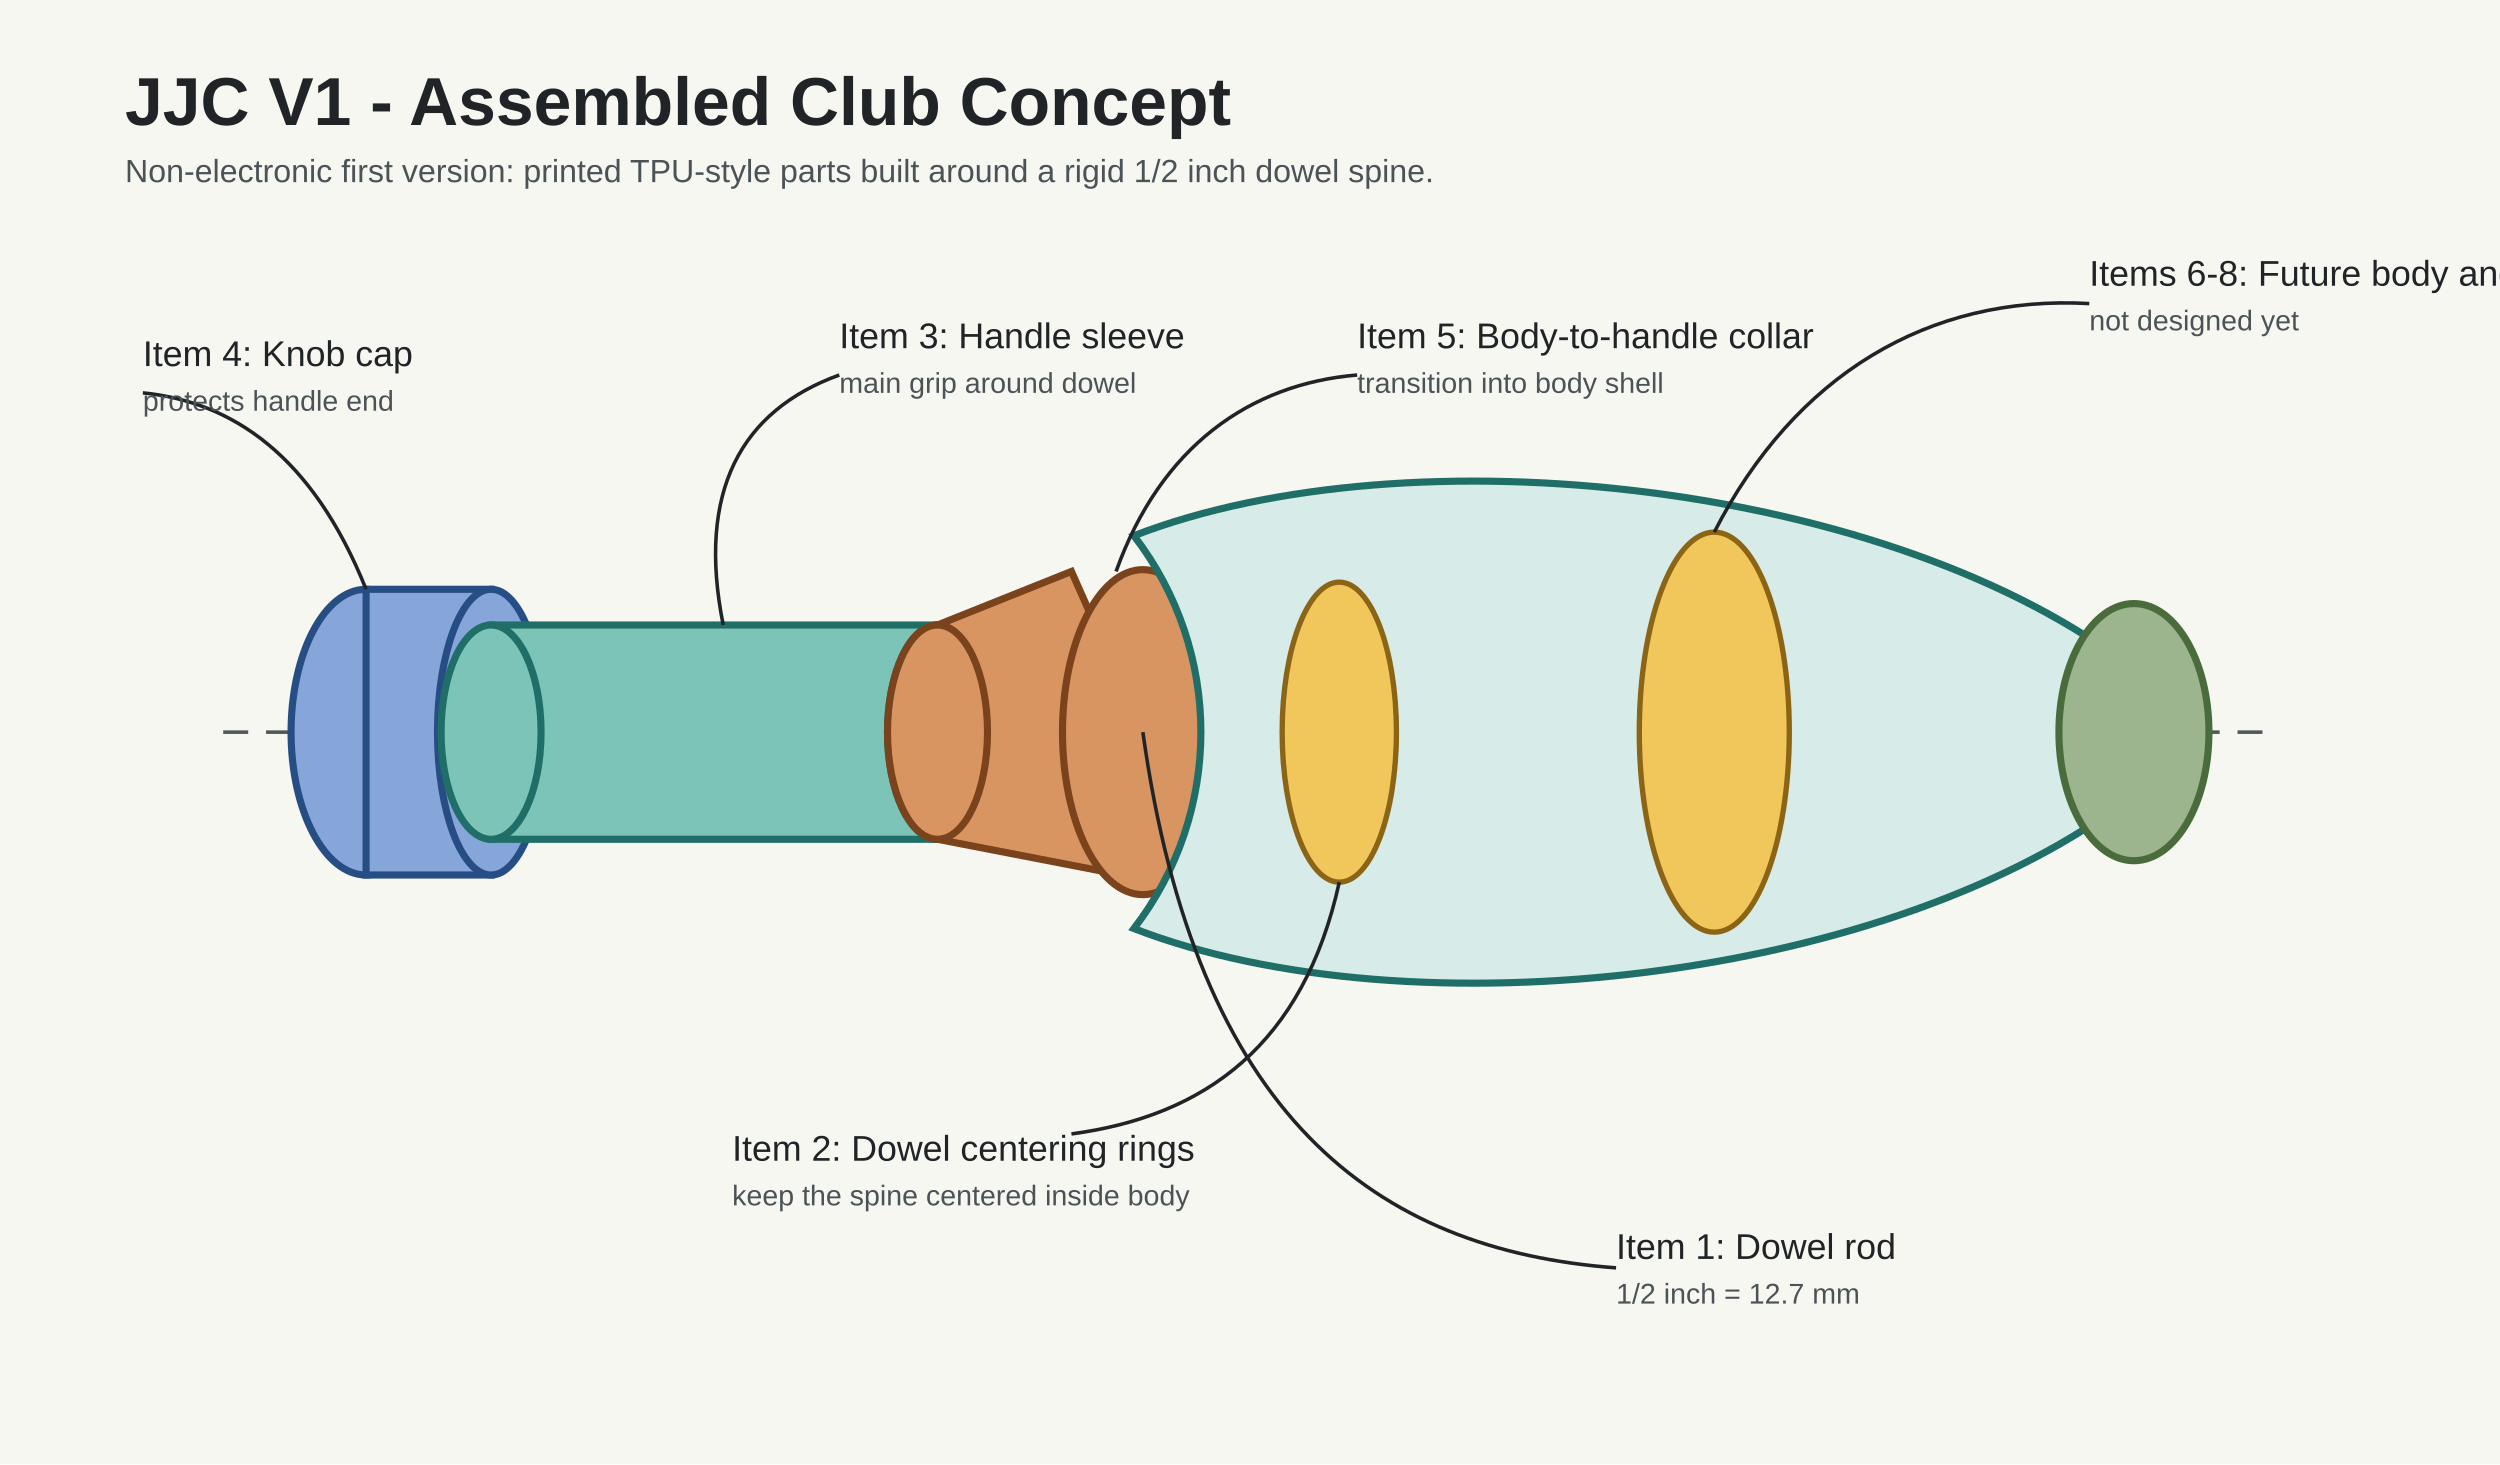
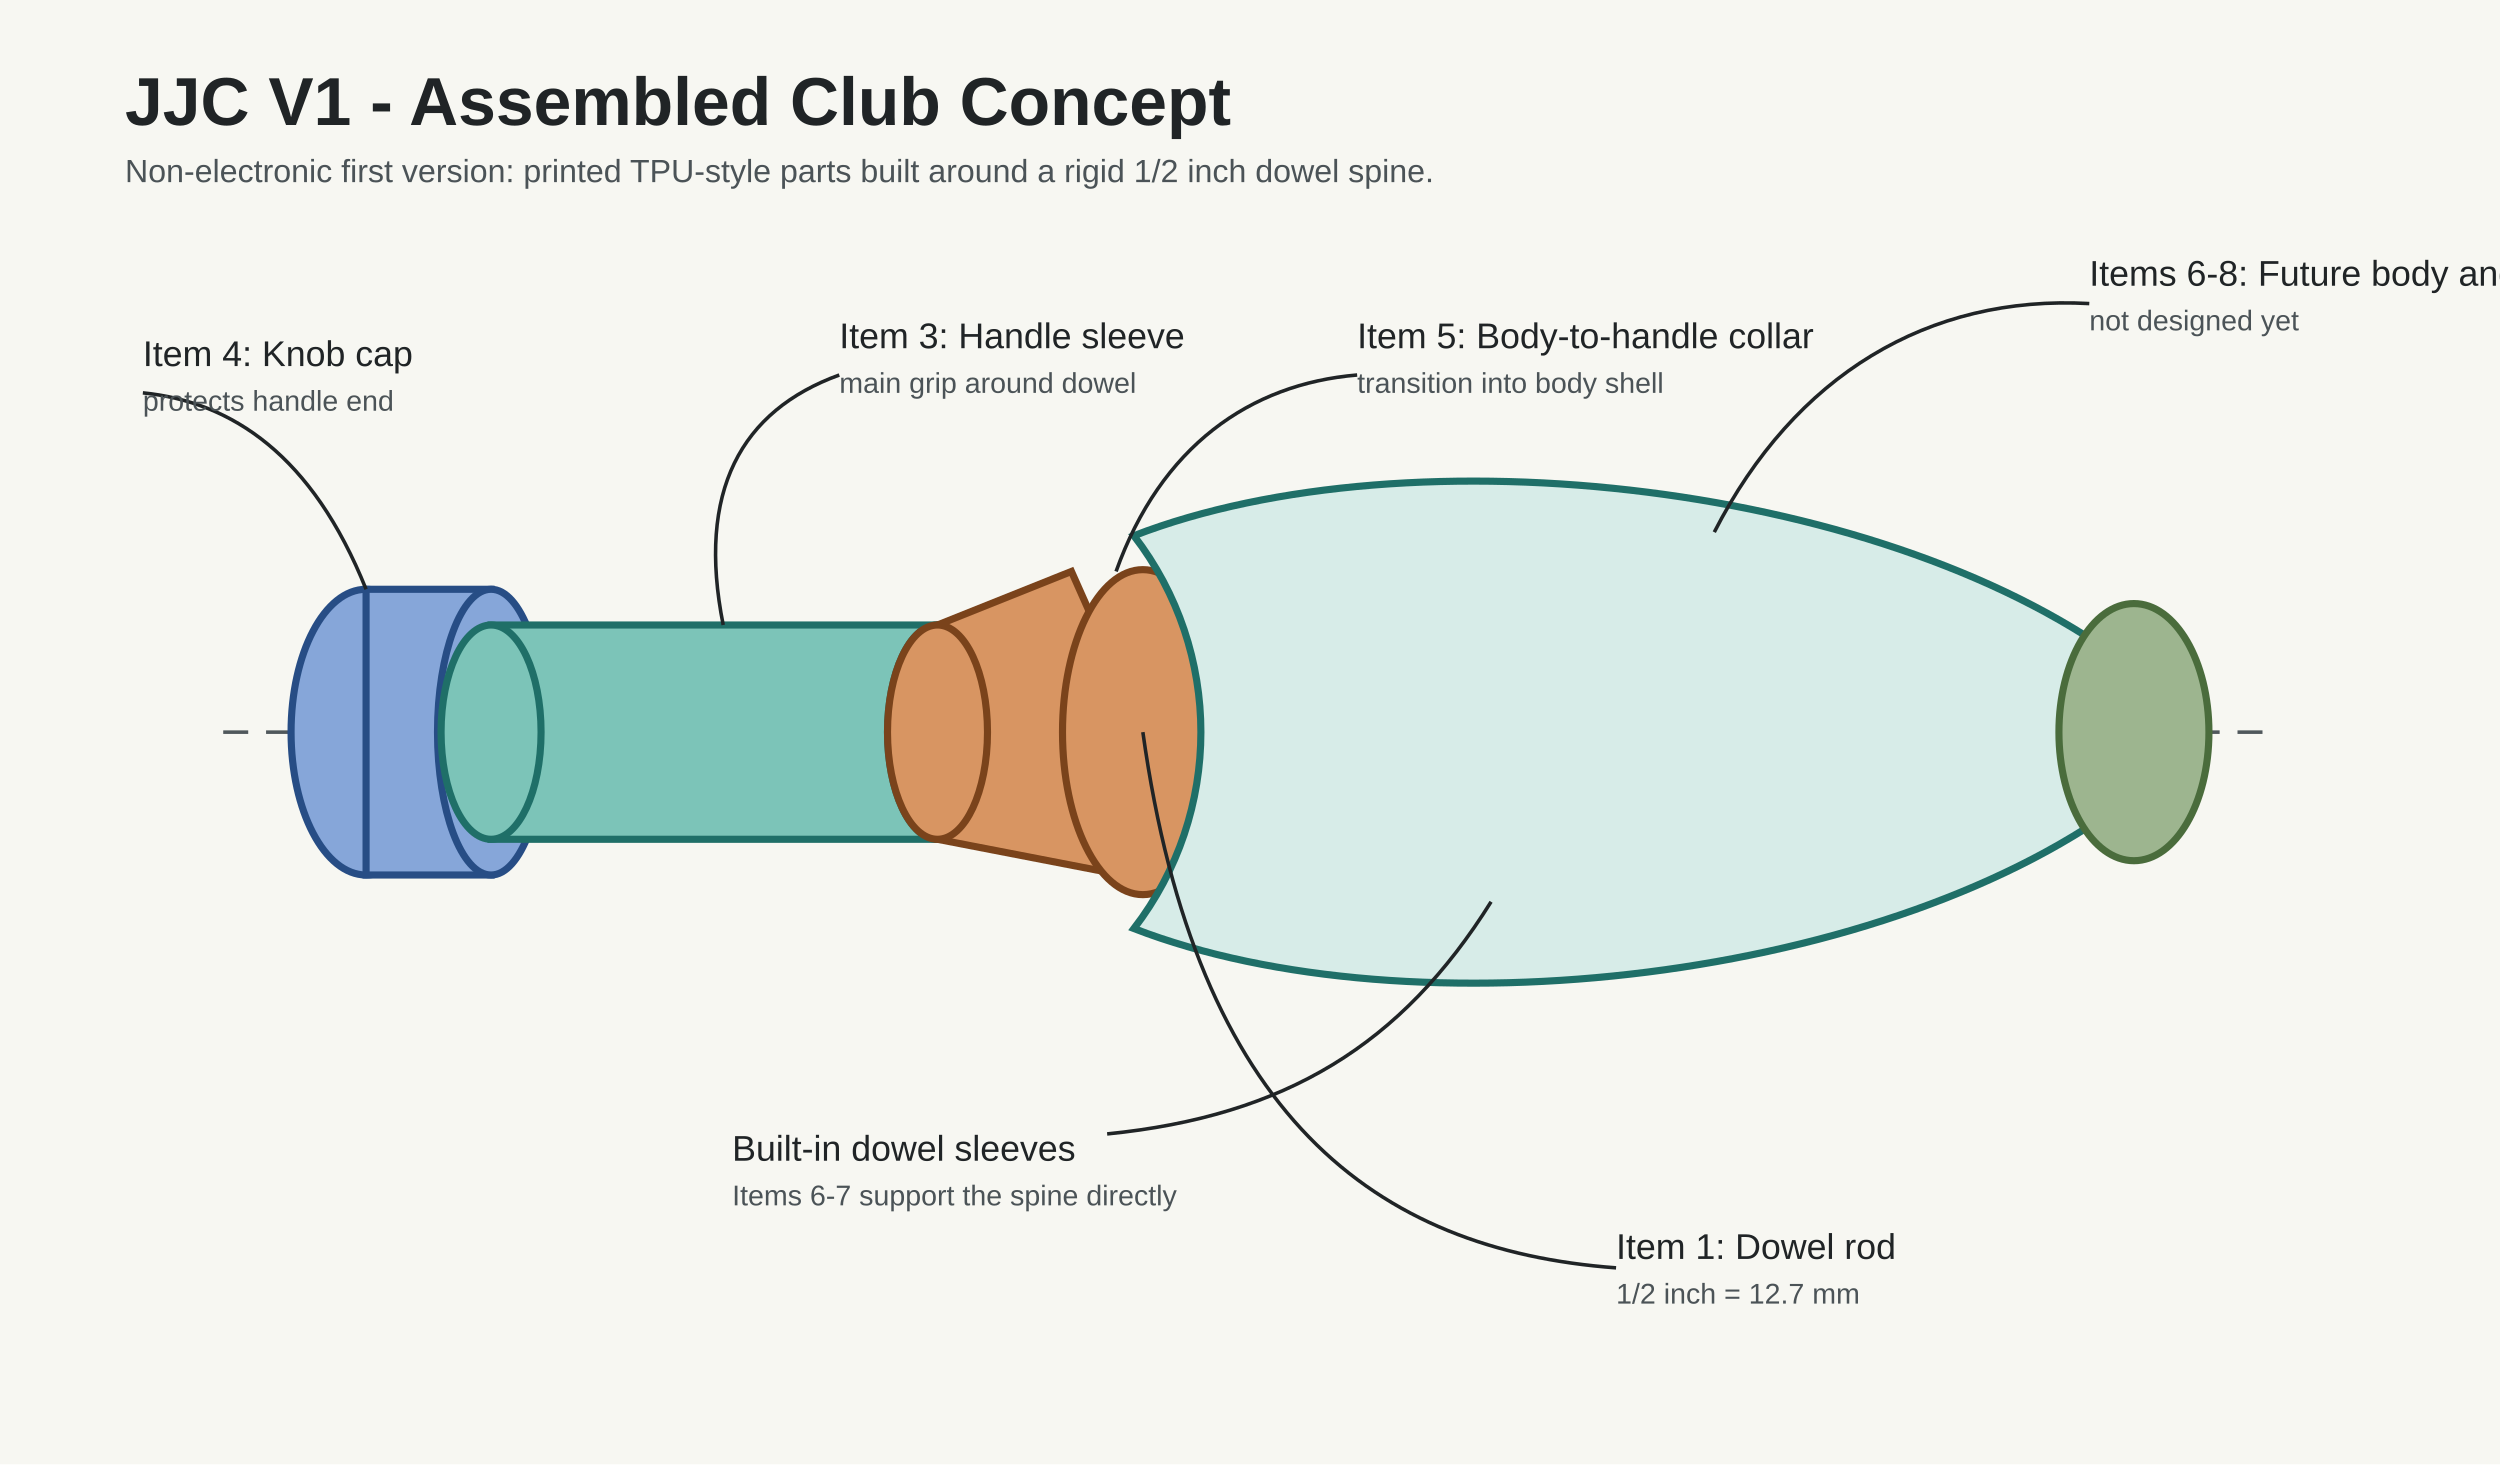
<svg xmlns="http://www.w3.org/2000/svg" width="1400" height="820" viewBox="0 0 1400 820">
  <defs>
    <style>
      .bg { fill: #f7f7f2; }
      .title { font: 700 38px Arial, sans-serif; fill: #202426; }
      .subtitle { font: 18px Arial, sans-serif; fill: #4b5357; }
      .label { font: 20px Arial, sans-serif; fill: #202426; }
      .small { font: 16px Arial, sans-serif; fill: #4b5357; }
      .dowel { fill: #b98554; stroke: #68401f; stroke-width: 4; }
      .knob { fill: #86a6d9; stroke: #274d85; stroke-width: 4; }
      .handle { fill: #7cc4b8; stroke: #1f6f68; stroke-width: 4; }
      .collar { fill: #d89562; stroke: #7a431b; stroke-width: 4; }
      .body { fill: #d7ece8; stroke: #1f6f68; stroke-width: 4; }
-       .ring { fill: #f1c75b; stroke: #8b6515; stroke-width: 3; }
      .nose { fill: #9db58f; stroke: #4a6c3c; stroke-width: 4; }
      .axis { stroke: #50585c; stroke-width: 2; stroke-dasharray: 14 10; }
      .callout { stroke: #202426; stroke-width: 2; fill: none; }
    </style>
  </defs>
  <rect class="bg" width="1400" height="820" />
  <text class="title" x="70" y="70">JJC V1 - Assembled Club Concept</text>
  <text class="subtitle" x="70" y="102">Non-electronic first version: printed TPU-style parts built around a rigid 1/2 inch dowel spine.</text>
  <line class="axis" x1="125" y1="410" x2="1275" y2="410" />
  <rect class="dowel" x="190" y="391" width="980" height="38" rx="16" />
  <ellipse class="dowel" cx="190" cy="410" rx="12" ry="19" />
  <ellipse class="dowel" cx="1170" cy="410" rx="12" ry="19" />
  <ellipse class="knob" cx="205" cy="410" rx="42" ry="80" />
  <rect class="knob" x="205" y="330" width="70" height="160" />
  <ellipse class="knob" cx="275" cy="410" rx="30" ry="80" />
  <rect class="handle" x="275" y="350" width="250" height="120" />
  <ellipse class="handle" cx="275" cy="410" rx="28" ry="60" />
  <ellipse class="handle" cx="525" cy="410" rx="28" ry="60" />
  <path class="collar" d="M 525 350 L 600 320 L 680 500 L 525 470 Z" />
  <ellipse class="collar" cx="525" cy="410" rx="28" ry="60" />
  <ellipse class="collar" cx="640" cy="410" rx="45" ry="91" />
  <path class="body" d="M 635 300                          C 790 240, 1060 270, 1195 375                          C 1230 402, 1230 418, 1195 445                          C 1060 550, 790 580, 635 520                          C 685 455, 685 365, 635 300 Z" />
-   <ellipse class="ring" cx="750" cy="410" rx="32" ry="84" />
-   <ellipse class="ring" cx="960" cy="410" rx="42" ry="112" />
  <ellipse class="nose" cx="1195" cy="410" rx="42" ry="72" />
  <path class="callout" d="M 205 330 C 175 255, 130 225, 80 220" />
  <text class="label" x="80" y="205">Item 4: Knob cap</text>
  <text class="small" x="80" y="230">protects handle end</text>
  <path class="callout" d="M 405 350 C 390 275, 415 230, 470 210" />
  <text class="label" x="470" y="195">Item 3: Handle sleeve</text>
  <text class="small" x="470" y="220">main grip around dowel</text>
  <path class="callout" d="M 625 320 C 650 250, 700 215, 760 210" />
  <text class="label" x="760" y="195">Item 5: Body-to-handle collar</text>
  <text class="small" x="760" y="220">transition into body shell</text>
-   <path class="callout" d="M 750 494 C 730 585, 675 625, 600 635" />
-   <text class="label" x="410" y="650">Item 2: Dowel centering rings</text>
-   <text class="small" x="410" y="675">keep the spine centered inside body</text>
+   <path class="callout" d="M 835 505 C 785 585, 720 625, 620 635" />
+   <text class="label" x="410" y="650">Built-in dowel sleeves</text>
+   <text class="small" x="410" y="675">Items 6-7 support the spine directly</text>
  <path class="callout" d="M 960 298 C 1005 210, 1080 165, 1170 170" />
  <text class="label" x="1170" y="160">Items 6-8: Future body and nose parts</text>
  <text class="small" x="1170" y="185">not designed yet</text>
  <path class="callout" d="M 640 410 C 670 625, 770 700, 905 710" />
  <text class="label" x="905" y="705">Item 1: Dowel rod</text>
  <text class="small" x="905" y="730">1/2 inch = 12.7 mm</text>
</svg>
